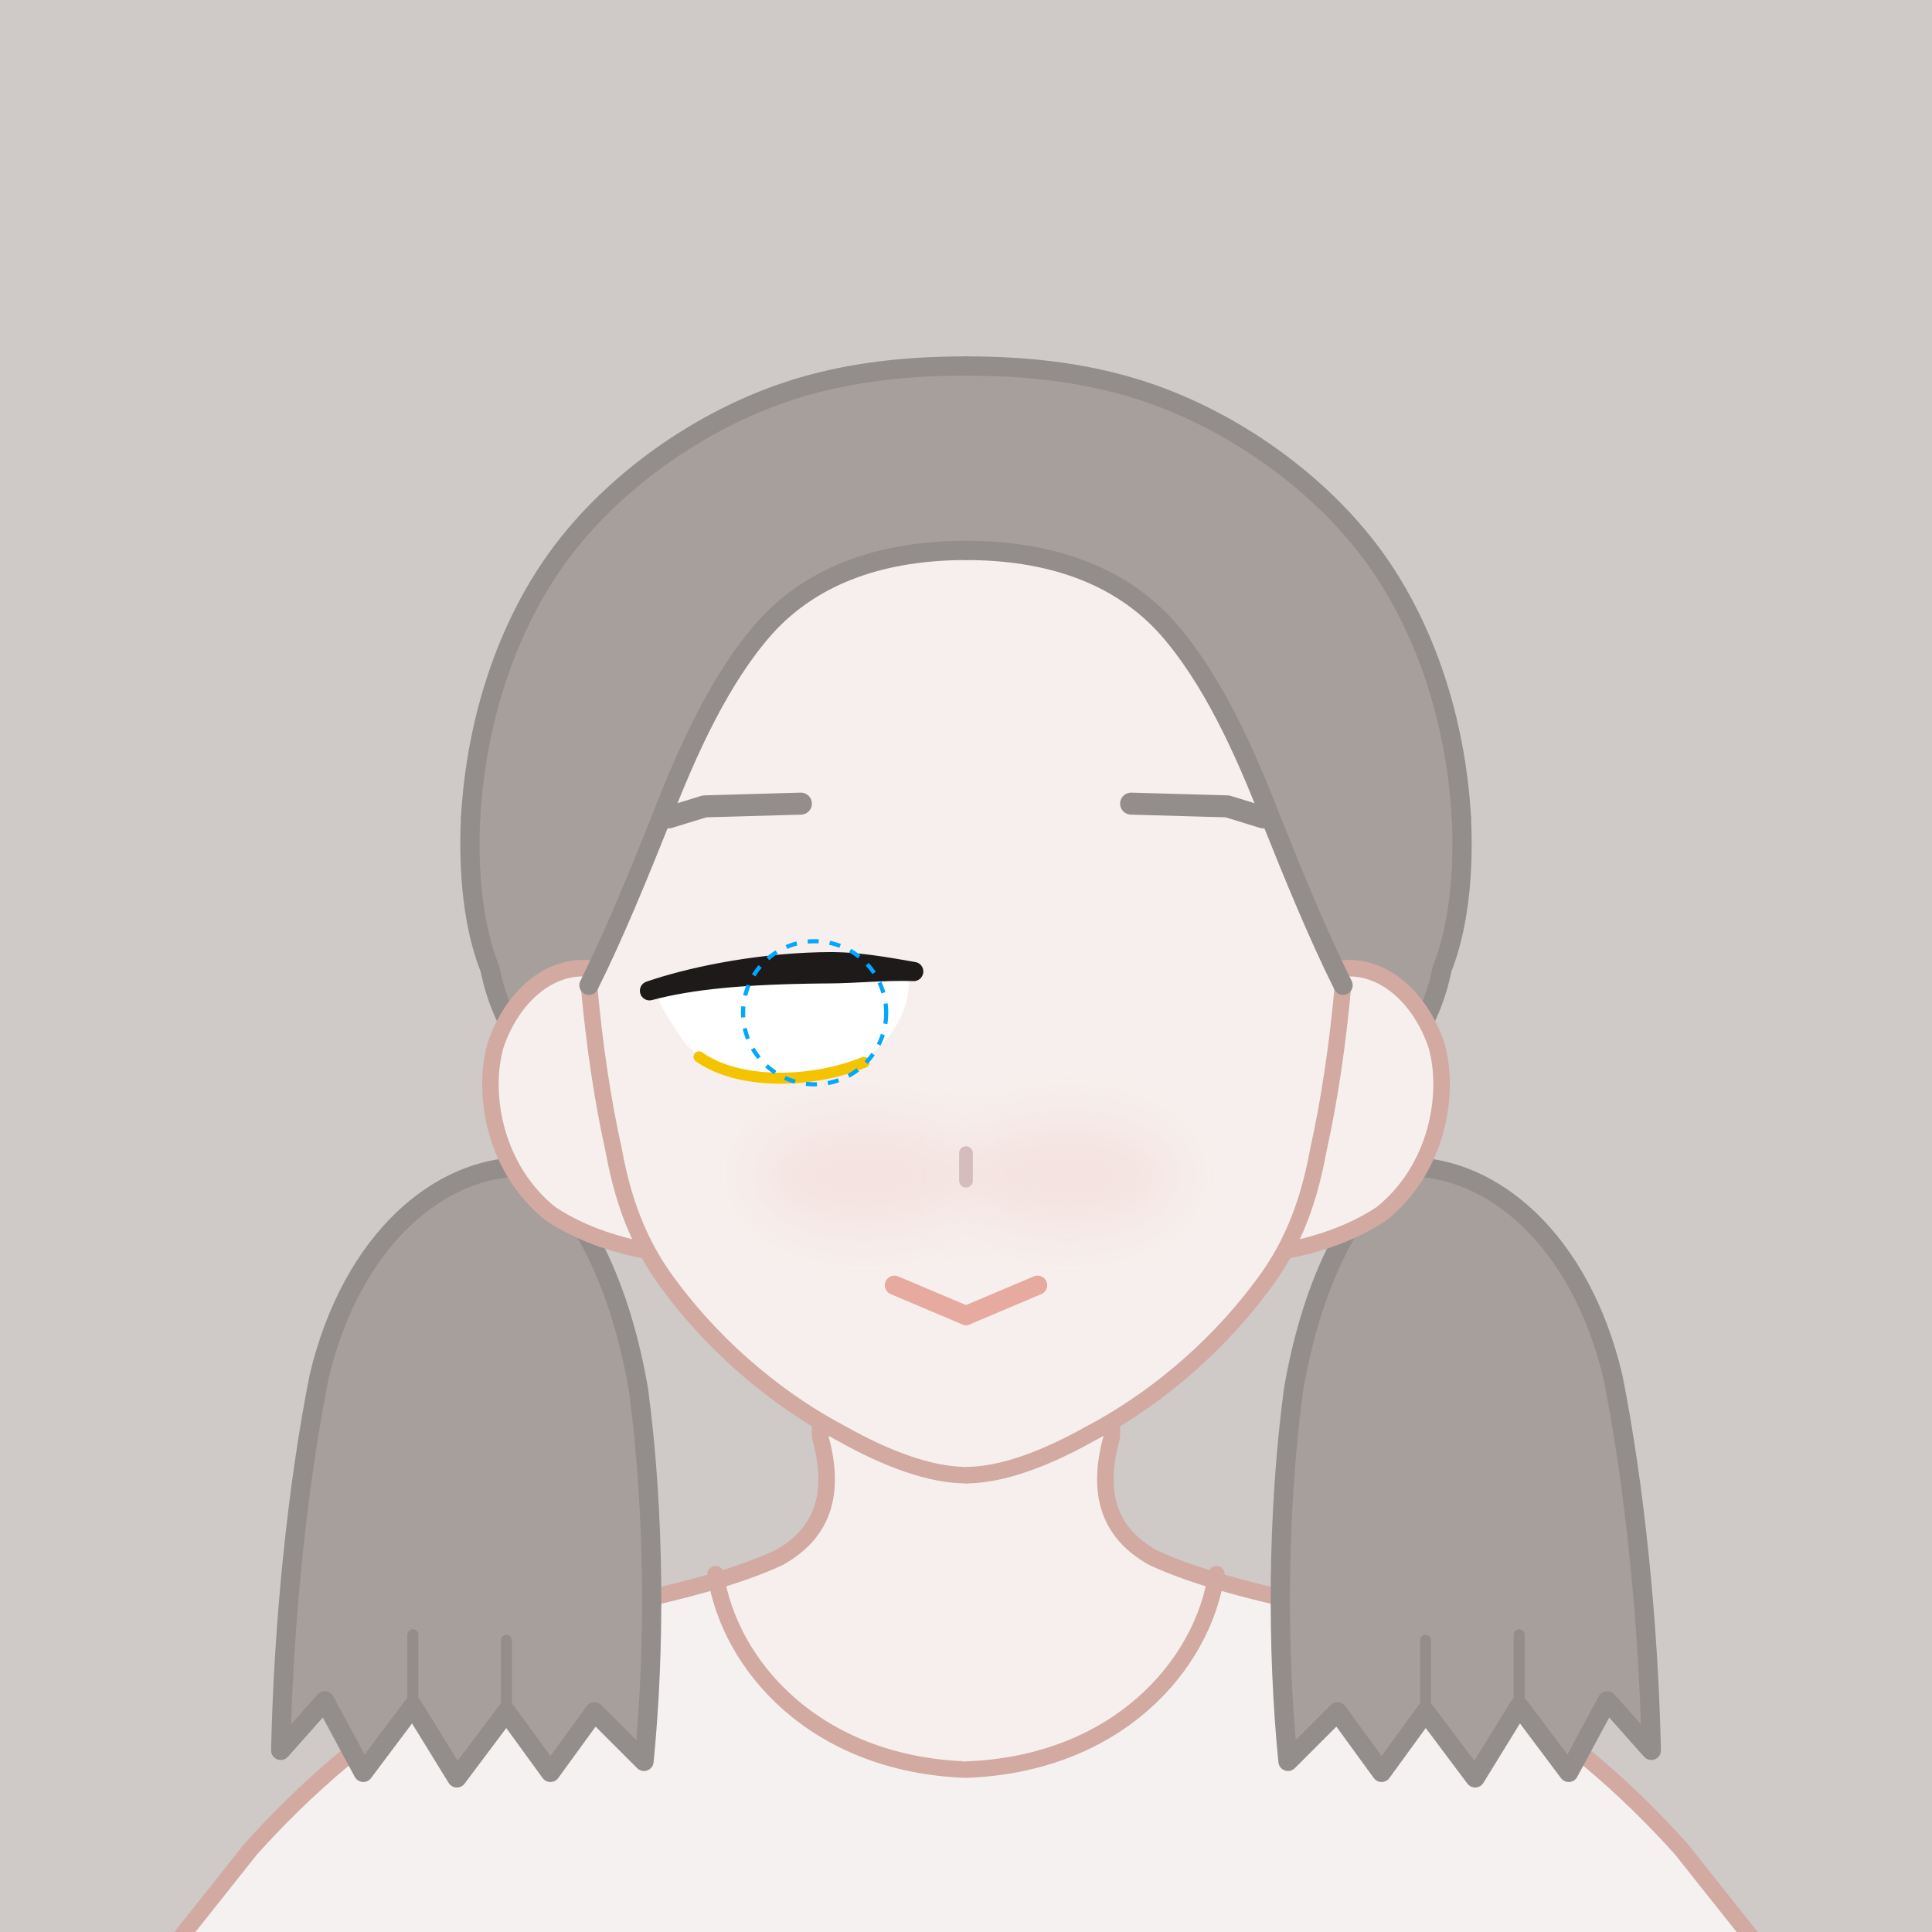
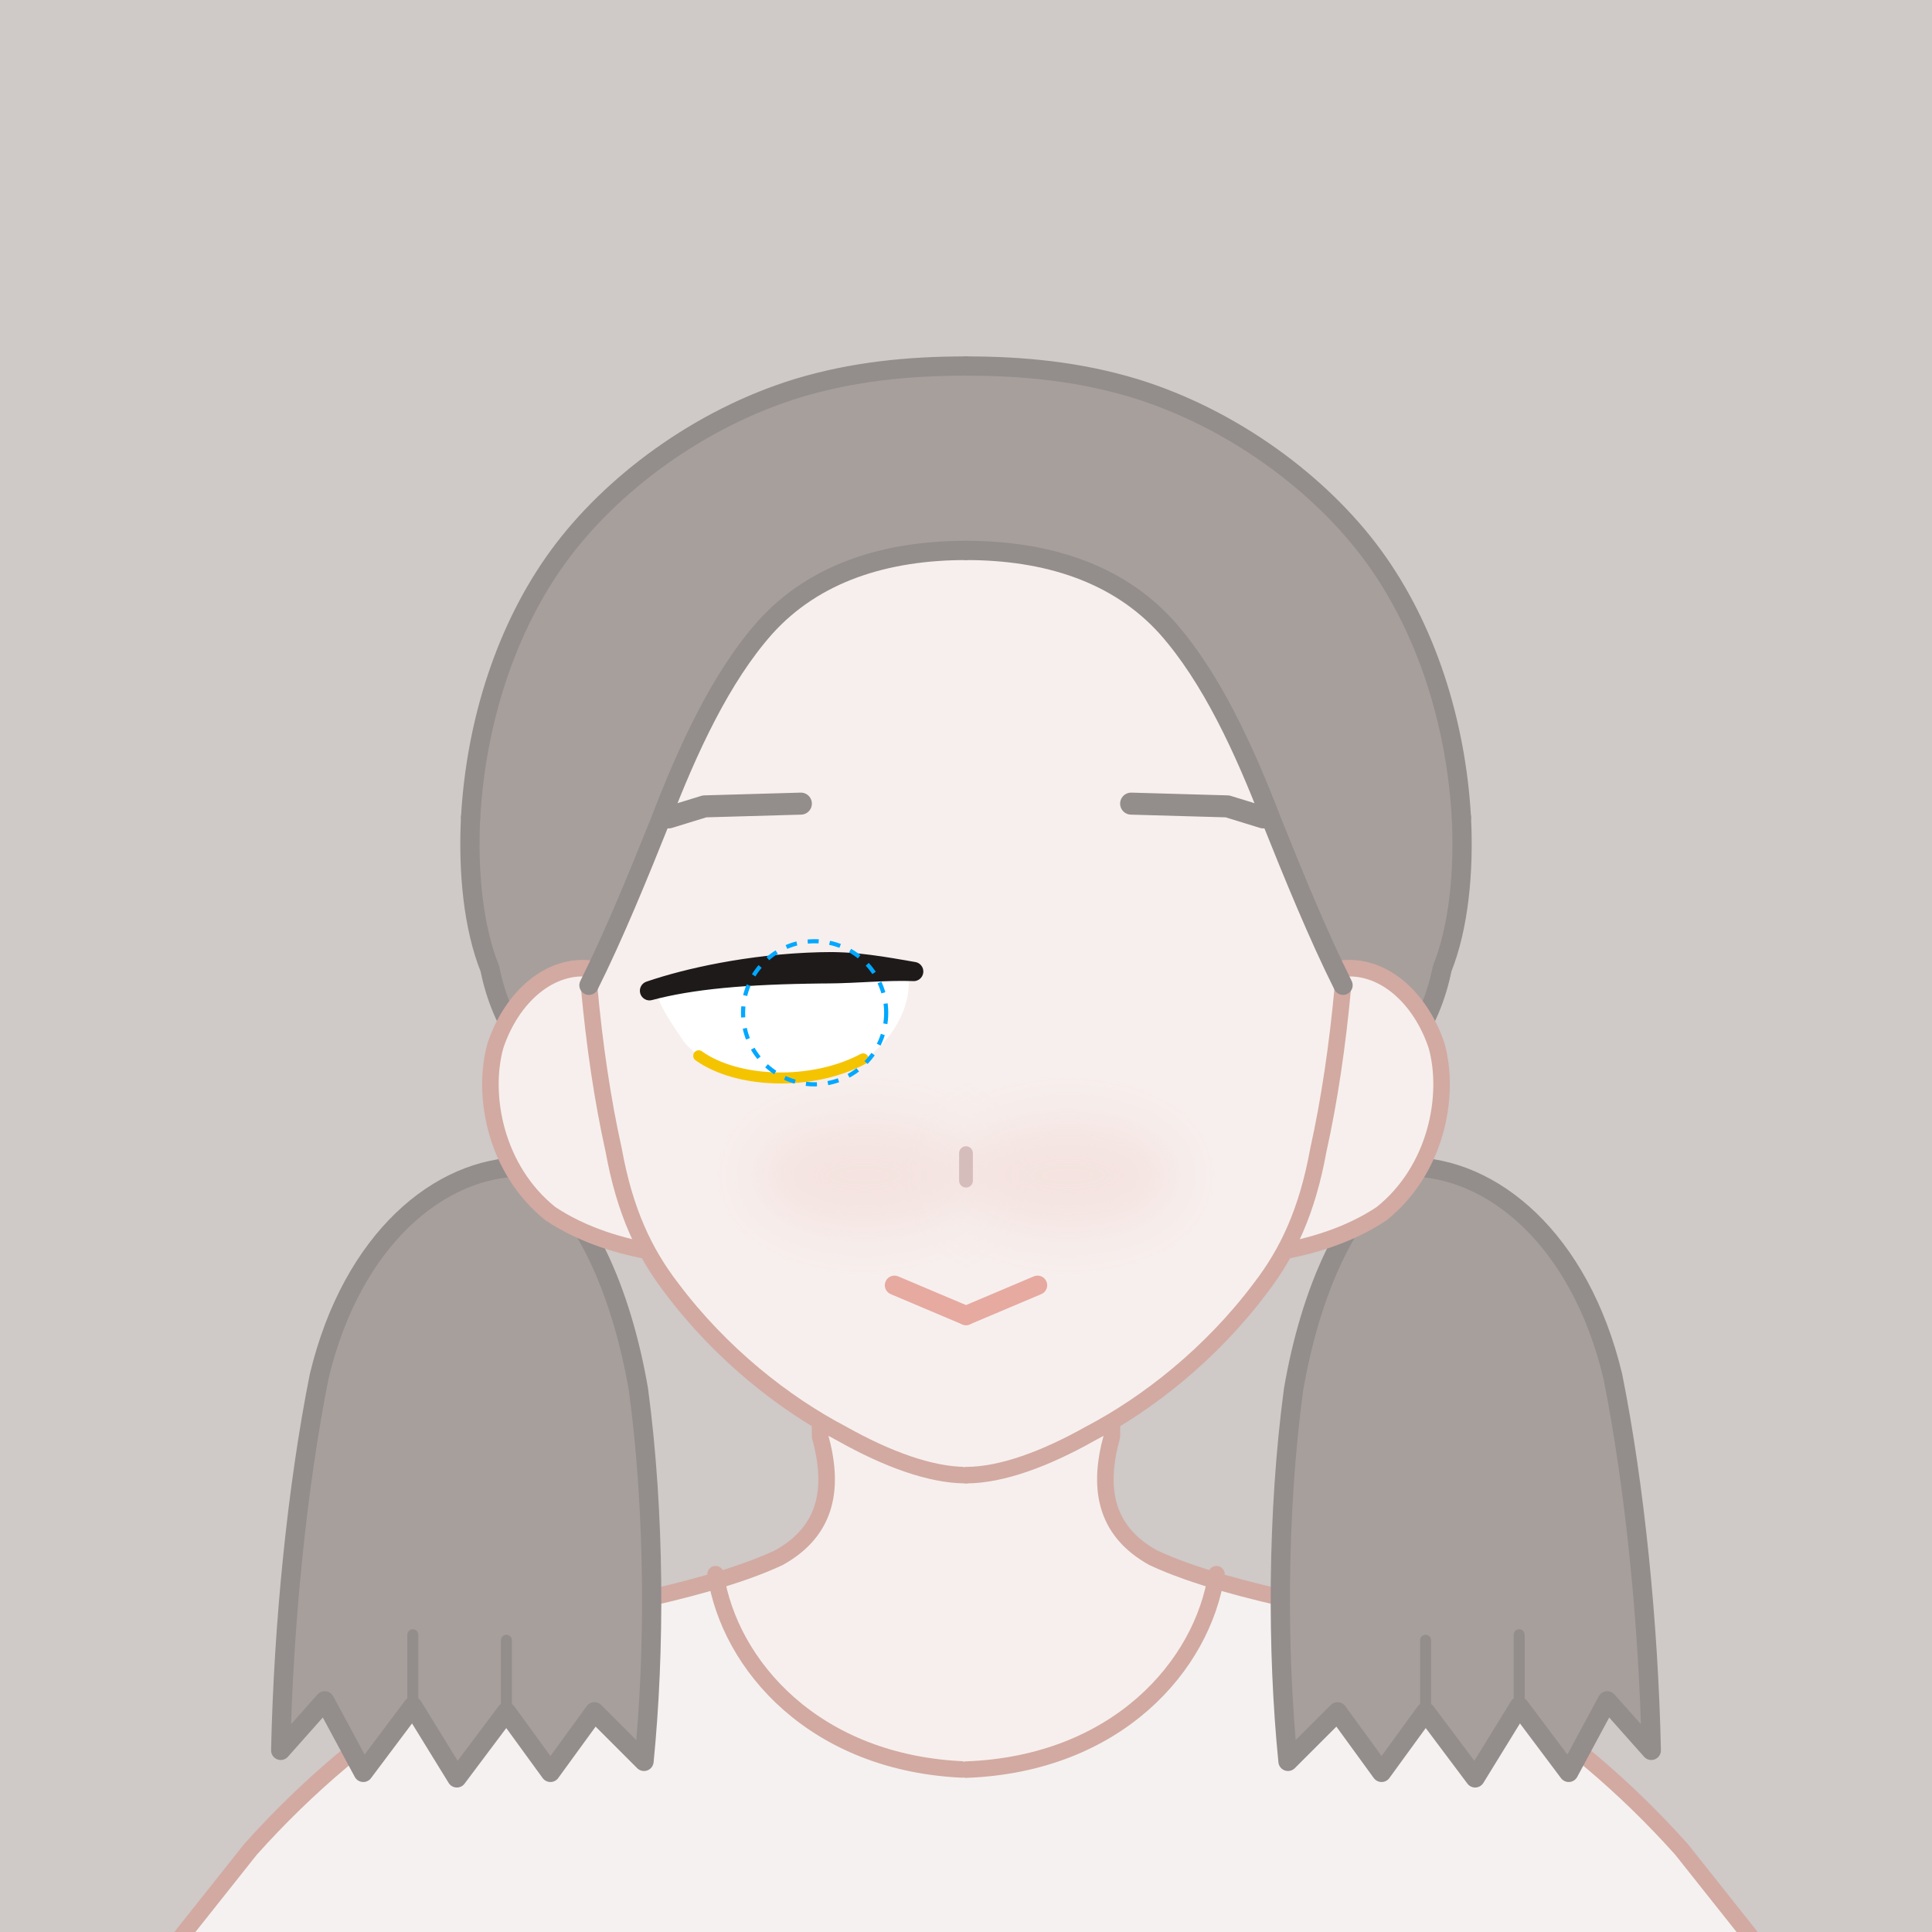
<svg xmlns="http://www.w3.org/2000/svg" width="702" height="702" viewBox="0 0 702 702">
  <defs>
-     <clipPath id="clip-path-3">
+     <clipPath id="clip-path-1">
      <path d="M242 389.2 L386 389.2 L386 464.8 L242 464.8 Z" />
    </clipPath>
    <filter id="filter-1" filterUnits="userSpaceOnUse" x="245" y="377" width="138" height="100" color-interpolation-filters="sRGB">
      <feGaussianBlur in="SourceGraphic" stdDeviation="9" color-interpolation-filters="linearRGB" />
    </filter>
-     <clipPath id="clip-path-4">
+     <clipPath id="clip-path-2">
      <path d="M460 389.2 L316 389.2 L316 464.8 L460 464.8 Z" />
    </clipPath>
    <filter id="filter-2" filterUnits="userSpaceOnUse" x="319" y="377" width="138" height="100" color-interpolation-filters="sRGB">
      <feGaussianBlur in="SourceGraphic" stdDeviation="9" color-interpolation-filters="linearRGB" />
    </filter>
  </defs>
  <g id="Layer_1" data-name="Layer 1">
    <g id="_ref">
      <g opacity="0.5">
        <rect x="0" y="0" width="702" height="702" fill="#ada19f" />
        <g data-layer="body">
          <g>
            <path d="M260 573 L230 582 C183 596 133 625 91 672 L60 712 L352 712 L352 643 C296 641 265 605 260 573 Z" fill="#f9f2f1" />
            <path d="M296 490 L298 522 C303 540 301 556 283 566 L260 573 C265 605 296 641 352 643 L352 490 Z" fill="#fdeeea" />
            <path d="M230 582 C183 596 133 625 91 672 L64 706" fill="none" stroke="#b46352" stroke-width="6" stroke-linecap="round" stroke-linejoin="round" />
            <path d="M296 500 C298 510 298 516 298 522 C303 540 301 556 283 566 C268 573 248 578 230 582" fill="none" stroke="#b46352" stroke-width="6" stroke-linecap="round" stroke-linejoin="round" />
            <path d="M260 572 C265 605 296 641 351 643" fill="none" stroke="#b46352" stroke-width="6" stroke-linecap="round" stroke-linejoin="round" />
          </g>
          <g>
            <path d="M442 573 L472 582 C519 596 569 625 611 672 L642 712 L350 712 L350 643 C406 641 437 605 442 573 Z" fill="#f9f2f1" />
            <path d="M406 490 L404 522 C399 540 401 556 419 566 L442 573 C437 605 406 641 350 643 L350 490 Z" fill="#fdeeea" />
            <path d="M472 582 C519 596 569 625 611 672 L638 706" fill="none" stroke="#b46352" stroke-width="6" stroke-linecap="round" stroke-linejoin="round" />
            <path d="M406 500 C404 510 404 516 404 522 C399 540 401 556 419 566 C434 573 454 578 472 582" fill="none" stroke="#b46352" stroke-width="6" stroke-linecap="round" stroke-linejoin="round" />
            <path d="M442 572 C437 605 406 641 351 643" fill="none" stroke="#b46352" stroke-width="6" stroke-linecap="round" stroke-linejoin="round" />
          </g>
        </g>
        <g data-layer="hairMid">
          <g>
            <path d="M190 424 C160 424 128 450 116 500 C108 540 103 590 102 636 L118 618 L132 644 L150 620 L166 646 L184 622 L200 644 L216 622 L234 640 C238 600 238 550 232 505 C226 470 212 436 190 424 Z" fill="#5d4e48" />
            <path d="M190 424 C160 424 128 450 116 500 C108 540 103 590 102 636 L118 618 L132 644 L150 620 L166 646 L184 622 L200 644 L216 622 L234 640 C238 600 238 550 232 505 C226 470 212 436 190 424 Z" fill="none" stroke="#352a27" stroke-width="7" stroke-linecap="round" stroke-linejoin="round" />
            <line x1="150" y1="620" x2="150" y2="594" fill="none" stroke="#352a27" stroke-width="4" stroke-linecap="round" stroke-linejoin="round" />
            <line x1="184" y1="622" x2="184" y2="596" fill="none" stroke="#352a27" stroke-width="4" stroke-linecap="round" stroke-linejoin="round" />
          </g>
          <g>
            <path d="M512 424 C542 424 574 450 586 500 C594 540 599 590 600 636 L584 618 L570 644 L552 620 L536 646 L518 622 L502 644 L486 622 L468 640 C464 600 464 550 470 505 C476 470 490 436 512 424 Z" fill="#5d4e48" />
            <path d="M512 424 C542 424 574 450 586 500 C594 540 599 590 600 636 L584 618 L570 644 L552 620 L536 646 L518 622 L502 644 L486 622 L468 640 C464 600 464 550 470 505 C476 470 490 436 512 424 Z" fill="none" stroke="#352a27" stroke-width="7" stroke-linecap="round" stroke-linejoin="round" />
            <line x1="552" y1="620" x2="552" y2="594" fill="none" stroke="#352a27" stroke-width="4" stroke-linecap="round" stroke-linejoin="round" />
            <line x1="518" y1="622" x2="518" y2="596" fill="none" stroke="#352a27" stroke-width="4" stroke-linecap="round" stroke-linejoin="round" />
          </g>
        </g>
        <g data-layer="hairBase">
          <g>
            <path d="M352 133 L351 133 C330 133 310 135 290 141 C254 152 222 176 203 202 C184 228 173 262 171 297 C170 317 172 337 178 352 C180 362 184 372 190 380 L198 386 L352 386 Z" fill="#5d4e48" />
            <path d="M351 133 C330 133 310 135 290 141 C254 152 222 176 203 202 C184 228 173 262 171 297" fill="none" stroke="#352a27" stroke-width="7" stroke-linecap="round" stroke-linejoin="round" />
            <path d="M171 297 C170 317 172 337 178 352 C180 362 184 372 190 380" fill="none" stroke="#352a27" stroke-width="7" stroke-linecap="round" stroke-linejoin="round" />
          </g>
          <g>
            <path d="M350 133 L351 133 C372 133 392 135 412 141 C448 152 480 176 499 202 C518 228 529 262 531 297 C532 317 530 337 524 352 C522 362 518 372 512 380 L504 386 L350 386 Z" fill="#5d4e48" />
            <path d="M351 133 C372 133 392 135 412 141 C448 152 480 176 499 202 C518 228 529 262 531 297" fill="none" stroke="#352a27" stroke-width="7" stroke-linecap="round" stroke-linejoin="round" />
            <path d="M531 297 C532 317 530 337 524 352 C522 362 518 372 512 380" fill="none" stroke="#352a27" stroke-width="7" stroke-linecap="round" stroke-linejoin="round" />
          </g>
        </g>
        <g data-layer="ear">
          <g>
            <path d="M215 352 C200 350 186 362 180 380 C175 398 180 425 200 441 C212 449 226 453 238 455 L225 380 Z" fill="#fdeeea" />
            <path d="M215 352 C200 350 186 362 180 380 C175 398 180 425 200 441 C212 449 226 453 238 455" fill="none" stroke="#b46352" stroke-width="6" stroke-linecap="round" stroke-linejoin="round" />
          </g>
          <g>
            <path d="M487 352 C502 350 516 362 522 380 C527 398 522 425 502 441 C490 449 476 453 464 455 L477 380 Z" fill="#fdeeea" />
            <path d="M487 352 C502 350 516 362 522 380 C527 398 522 425 502 441 C490 449 476 453 464 455" fill="none" stroke="#b46352" stroke-width="6" stroke-linecap="round" stroke-linejoin="round" />
          </g>
        </g>
        <g data-layer="face">
          <g>
            <path d="M352 200 L351 200 C322 200 296 208 278 228 C262 246 250 272 240 298 C232 318 223 340 214 358 C216 380 219 400 223 418 C227 440 234 455 244 468 C262 492 285 510 306 521 C322 530 338 536 351 536 L352 536 Z" fill="#fdeeea" />
            <path d="M214 358 C216 380 219 400 223 418 C227 440 234 455 244 468 C262 492 285 510 306 521 C322 530 338 536 351 536" fill="none" stroke="#b46352" stroke-width="6" stroke-linecap="round" stroke-linejoin="round" />
          </g>
          <g>
            <path d="M350 200 L351 200 C380 200 406 208 424 228 C440 246 452 272 462 298 C470 318 479 340 488 358 C486 380 483 400 479 418 C475 440 468 455 458 468 C440 492 417 510 396 521 C380 530 364 536 351 536 L350 536 Z" fill="#fdeeea" />
            <path d="M488 358 C486 380 483 400 479 418 C475 440 468 455 458 468 C440 492 417 510 396 521 C380 530 364 536 351 536" fill="none" stroke="#b46352" stroke-width="6" stroke-linecap="round" stroke-linejoin="round" />
          </g>
        </g>
        <g data-layer="makeup">
-           <g clip-path="url(#clip-path-3)">
+           <g clip-path="url(#clip-path-1)">
            <g filter="url(#filter-1)">
              <ellipse cx="314" cy="427" rx="40" ry="21" fill="#f3bfb8" opacity="0.5" />
            </g>
          </g>
-           <g clip-path="url(#clip-path-4)">
+           <g clip-path="url(#clip-path-2)">
            <g filter="url(#filter-2)">
              <ellipse cx="388" cy="427" rx="40" ry="21" fill="#f3bfb8" opacity="0.5" />
            </g>
          </g>
        </g>
        <g data-layer="mouth">
          <line x1="325" y1="467" x2="351" y2="478" fill="none" stroke="#dc6450" stroke-width="7" stroke-linecap="round" stroke-linejoin="round" />
          <line x1="377" y1="467" x2="351" y2="478" fill="none" stroke="#dc6450" stroke-width="7" stroke-linecap="round" stroke-linejoin="round" />
          <line x1="351" y1="419" x2="351" y2="429" fill="none" stroke="#b98a88" stroke-width="5" stroke-linecap="round" />
        </g>
        <g data-layer="hairLine">
          <path d="M351 200 C322 200 296 208 278 228 C262 246 250 272 240 298 C232 318 223 340 214 358" fill="none" stroke="#352a27" stroke-width="7" stroke-linecap="round" stroke-linejoin="round" />
          <path d="M351 200 C380 200 406 208 424 228 C440 246 452 272 462 298 C470 318 479 340 488 358" fill="none" stroke="#352a27" stroke-width="7" stroke-linecap="round" stroke-linejoin="round" />
        </g>
        <g data-layer="brow">
          <polyline points="243,297 256,293 291,292" fill="none" stroke="#352a27" stroke-width="8" stroke-linecap="round" stroke-linejoin="round" />
          <polyline points="459,297 446,293 411,292" fill="none" stroke="#352a27" stroke-width="8" stroke-linecap="round" stroke-linejoin="round" />
        </g>
      </g>
    </g>
    <g id="white">
      <path d="M238.5 359.25 L330 354 C332 368 320.25 386.5 300.25 390.5 C278.25 393.5 258.5 390.5 248.5 378.5 C244.5 372.5 238.5 364.25 238.5 359.25 Z" fill="#ffffff" />
    </g>
    <g id="upper">
      <polygon points="235.019,356.64 237.775,355.732 238.395,355.543 240.693,354.834 241.794,354.519 243.773,353.95 245.212,353.566 247.039,353.076 248.646,352.677 250.426,352.233 252.096,351.849 254.034,351.402 255.559,351.078 257.765,350.608 259.034,350.362 261.681,349.846 262.519,349.699 265.754,349.126 266.015,349.086 269.444,348.54 269.973,348.458 272.957,348.038 274.379,347.841 276.479,347.585 278.887,347.297 280.007,347.182 283.46,346.834 283.572,346.824 287.001,346.547 288.306,346.446 290.545,346.311 293.11,346.165 294.093,346.127 297.56,346.004 297.895,345.994 301.112,345.949 302.616,345.942 302.82,345.945 304.444,345.985 306.069,346.045 307.266,346.1 307.774,346.132 309.397,346.251 311.019,346.385 311.789,346.451 312.718,346.547 314.338,346.729 315.957,346.919 316.203,346.946 317.648,347.141 319.263,347.368 320.469,347.536 320.948,347.609 322.56,347.865 324.171,348.121 324.597,348.185 325.846,348.398 327.454,348.672 328.559,348.854 329.124,348.954 330.729,349.24 332.335,349.516 333.008,349.648 333.642,349.909 334.214,350.289 334.7,350.773 335.083,351.343 335.347,351.976 335.482,352.649 335.484,353.335 335.352,354.008 335.091,354.642 334.711,355.214 334.227,355.7 333.657,356.083 333.024,356.347 332.351,356.482 331.665,356.484 330.036,356.449 328.406,356.425 327.895,356.421 326.838,356.432 325.207,356.449 324.006,356.467 323.641,356.481 322.01,356.531 320.379,356.582 319.964,356.598 318.818,356.653 317.188,356.724 315.805,356.784 315.632,356.796 314.003,356.88 312.375,356.954 311.519,356.992 310.826,357.031 309.199,357.106 307.573,357.166 307.145,357.181 306.028,357.227 304.403,357.276 302.779,357.304 302.658,357.306 301.237,357.331 298.103,357.356 297.851,357.36 294.382,357.415 293.482,357.425 290.997,357.484 288.836,357.527 287.61,357.566 284.254,357.663 284.223,357.663 280.755,357.803 279.71,357.841 277.368,357.96 275.334,358.058 273.981,358.142 271.05,358.322 270.593,358.355 267.13,358.615 266.944,358.627 263.748,358.913 262.975,358.98 260.368,359.253 259.158,359.378 256.994,359.642 255.521,359.82 253.626,360.085 252.003,360.312 250.267,360.589 248.707,360.838 246.919,361.161 245.528,361.413 243.585,361.807 242.54,362.02 240.272,362.537 239.718,362.663 236.981,363.36 236.307,363.486 235.621,363.479 234.95,363.339 234.318,363.07 233.752,362.683 233.272,362.192 232.896,361.618 232.64,360.981 232.514,360.307 232.521,359.621 232.661,358.95 232.93,358.318 233.317,357.752 233.808,357.272 234.382,356.896" fill="#1e1a1a" />
    </g>
    <g id="lower">
-       <path d="M254 384 C268 394 294 394 314 386" fill="none" stroke="#f5c400" stroke-width="4" stroke-linecap="round" stroke-linejoin="round" />
+       <path d="M253.875 383.625 C267.875 393.625 294.918 394.688 313.625 384.75" fill="none" stroke="#f5c400" stroke-width="4" stroke-linecap="round" stroke-linejoin="round" />
    </g>
    <path id="iris" d="M322 368 C322 382.359 310.359 394 296 394 C281.641 394 270 382.359 270 368 C270 353.641 281.641 342 296 342 C310.359 342 322 353.641 322 368 Z" fill="none" stroke="#00a8ff" stroke-width="1.5" stroke-dasharray="4 4" />
  </g>
</svg>
